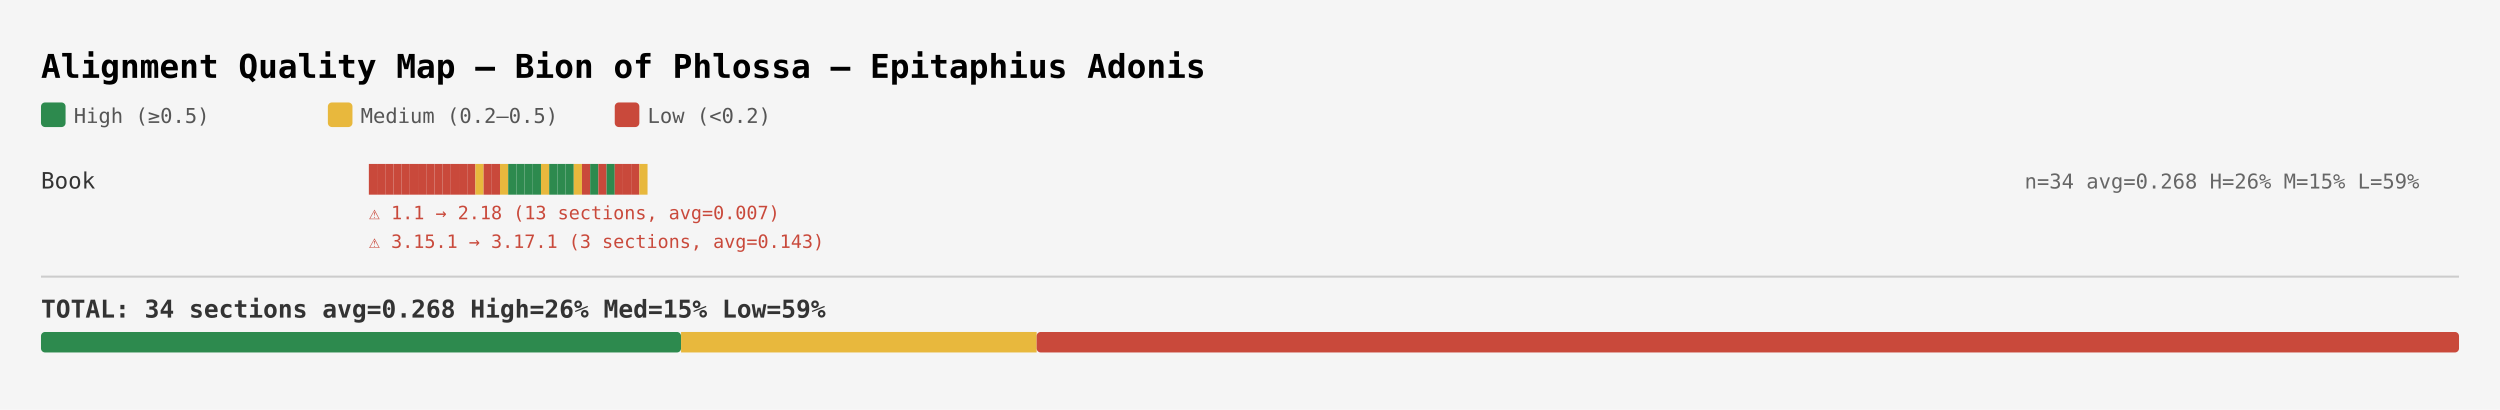
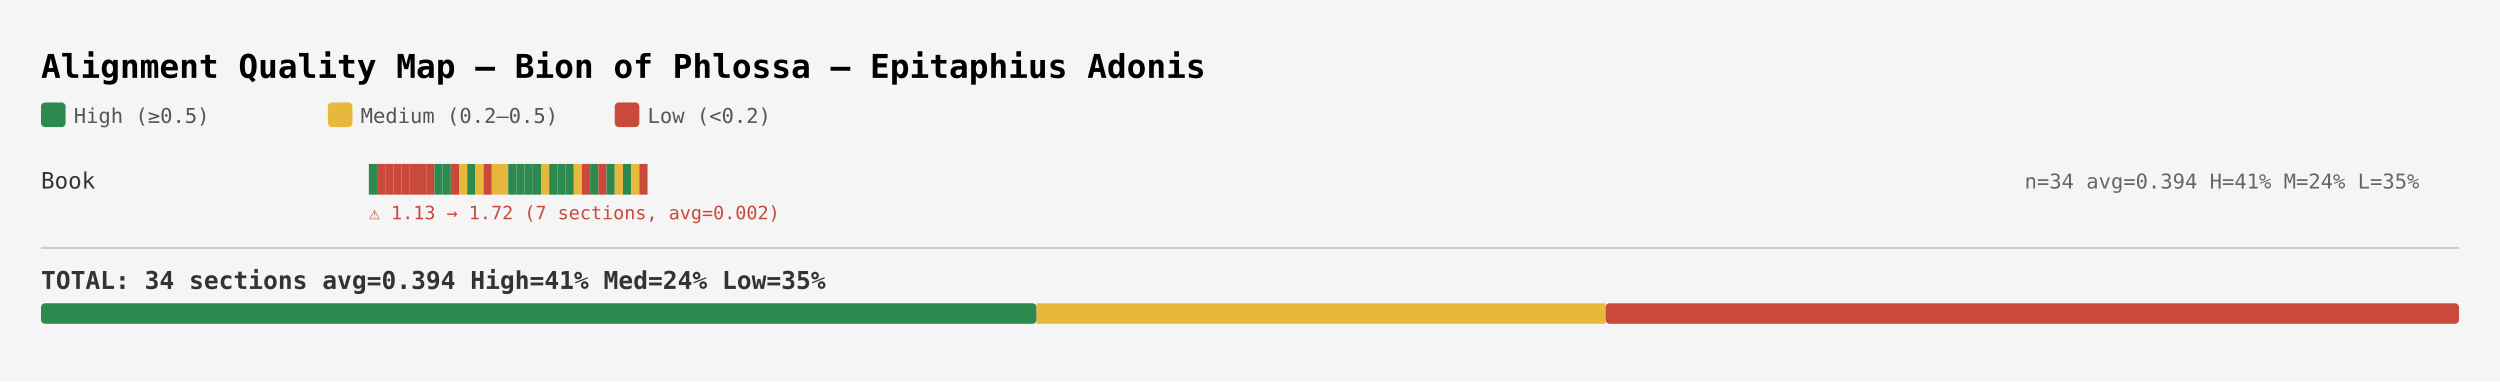
- <svg xmlns="http://www.w3.org/2000/svg" width="1220" height="200" viewBox="0 0 1220 200">
-   <rect width="1220" height="200" fill="#f5f5f5" />
+ <svg xmlns="http://www.w3.org/2000/svg" width="1220" height="186" viewBox="0 0 1220 186">
+   <rect width="1220" height="186" fill="#f5f5f5" />
  <style>
  text { font-family: "SF Mono", "Menlo", "Monaco", monospace; }
  .title { font-size: 16px; font-weight: bold; }
  .subtitle { font-size: 11px; fill: #888; }
  .label { font-size: 11px; fill: #333; }
  .stats { font-size: 10px; fill: #666; }
  .warn { font-size: 9px; fill: #c9493b; }
  .total { font-size: 12px; font-weight: bold; fill: #333; }
  .legend-text { font-size: 10px; fill: #555; }
</style>
  <text x="20" y="38" class="title">Alignment Quality Map — Bion of Phlossa — Epitaphius Adonis</text>
  <rect x="20" y="50" width="12" height="12" fill="#2d8a4e" rx="2" />
  <text x="36" y="60" class="legend-text">High (≥0.5)</text>
  <rect x="160" y="50" width="12" height="12" fill="#e8b83d" rx="2" />
  <text x="176" y="60" class="legend-text">Medium (0.2–0.5)</text>
  <rect x="300" y="50" width="12" height="12" fill="#c9493b" rx="2" />
  <text x="316" y="60" class="legend-text">Low (&lt;0.2)</text>
  <text x="20" y="92" class="label">Book </text>
-   <text x="988" y="92" class="stats">n=34  avg=0.268  H=26%  M=15%  L=59%</text>
+   <text x="988" y="92" class="stats">n=34  avg=0.394  H=41%  M=24%  L=35%</text>
  <a href="tlg0036.tlg001.perseus-eng80.html#s1-1">
-     <rect x="180" y="80" width="4" height="15" fill="#c9493b" />
+     <rect x="180" y="80" width="4" height="15" fill="#2d8a4e" />
  </a>
  <a href="tlg0036.tlg001.perseus-eng80.html#s1-13">
    <rect x="184" y="80" width="4" height="15" fill="#c9493b" />
  </a>
  <a href="tlg0036.tlg001.perseus-eng80.html#s1-23">
    <rect x="188" y="80" width="4" height="15" fill="#c9493b" />
  </a>
  <a href="tlg0036.tlg001.perseus-eng80.html#s1-31">
    <rect x="192" y="80" width="4" height="15" fill="#c9493b" />
  </a>
  <a href="tlg0036.tlg001.perseus-eng80.html#s1-39">
    <rect x="196" y="80" width="4" height="15" fill="#c9493b" />
  </a>
  <a href="tlg0036.tlg001.perseus-eng80.html#s1-54">
    <rect x="200" y="80" width="4" height="15" fill="#c9493b" />
  </a>
  <a href="tlg0036.tlg001.perseus-eng80.html#s1-64">
    <rect x="204" y="80" width="4" height="15" fill="#c9493b" />
  </a>
  <a href="tlg0036.tlg001.perseus-eng80.html#s1-72">
    <rect x="208" y="80" width="4" height="15" fill="#c9493b" />
  </a>
  <a href="tlg0036.tlg001.perseus-eng80.html#s1-80">
-     <rect x="212" y="80" width="4" height="15" fill="#c9493b" />
+     <rect x="212" y="80" width="4" height="15" fill="#2d8a4e" />
  </a>
  <a href="tlg0036.tlg001.perseus-eng80.html#s1-91">
-     <rect x="216" y="80" width="4" height="15" fill="#c9493b" />
+     <rect x="216" y="80" width="4" height="15" fill="#2d8a4e" />
  </a>
  <a href="tlg0036.tlg001.perseus-eng80.html#s2-1">
    <rect x="220" y="80" width="4" height="15" fill="#c9493b" />
  </a>
  <a href="tlg0036.tlg001.perseus-eng80.html#s2-10">
-     <rect x="224" y="80" width="4" height="15" fill="#c9493b" />
+     <rect x="224" y="80" width="4" height="15" fill="#e8b83d" />
  </a>
  <a href="tlg0036.tlg001.perseus-eng80.html#s2-18">
-     <rect x="228" y="80" width="4" height="15" fill="#c9493b" />
+     <rect x="228" y="80" width="4" height="15" fill="#2d8a4e" />
  </a>
  <a href="tlg0036.tlg001.perseus-eng80.html#s2-27">
    <rect x="232" y="80" width="4" height="15" fill="#e8b83d" />
  </a>
  <a href="tlg0036.tlg001.perseus-eng80.html#s3-3-1">
    <rect x="236" y="80" width="4" height="15" fill="#c9493b" />
  </a>
  <a href="tlg0036.tlg001.perseus-eng80.html#s3-3-9">
-     <rect x="240" y="80" width="4" height="15" fill="#c9493b" />
+     <rect x="240" y="80" width="4" height="15" fill="#e8b83d" />
  </a>
  <a href="tlg0036.tlg001.perseus-eng80.html#s3-4-1">
    <rect x="244" y="80" width="4" height="15" fill="#e8b83d" />
  </a>
  <a href="tlg0036.tlg001.perseus-eng80.html#s3-4-12">
    <rect x="248" y="80" width="4" height="15" fill="#2d8a4e" />
  </a>
  <a href="tlg0036.tlg001.perseus-eng80.html#s3-5-1">
    <rect x="252" y="80" width="4" height="15" fill="#2d8a4e" />
  </a>
  <a href="tlg0036.tlg001.perseus-eng80.html#s3-5-9">
    <rect x="256" y="80" width="4" height="15" fill="#2d8a4e" />
  </a>
  <a href="tlg0036.tlg001.perseus-eng80.html#s3-6-1">
    <rect x="260" y="80" width="4" height="15" fill="#2d8a4e" />
  </a>
  <a href="tlg0036.tlg001.perseus-eng80.html#s3-7-1">
    <rect x="264" y="80" width="4" height="15" fill="#e8b83d" />
  </a>
  <a href="tlg0036.tlg001.perseus-eng80.html#s3-7-9">
    <rect x="268" y="80" width="4" height="15" fill="#2d8a4e" />
  </a>
  <a href="tlg0036.tlg001.perseus-eng80.html#s3-8-1">
    <rect x="272" y="80" width="4" height="15" fill="#2d8a4e" />
  </a>
  <a href="tlg0036.tlg001.perseus-eng80.html#s3-9-1">
    <rect x="276" y="80" width="4" height="15" fill="#2d8a4e" />
  </a>
  <a href="tlg0036.tlg001.perseus-eng80.html#s3-10-1">
    <rect x="280" y="80" width="4" height="15" fill="#e8b83d" />
  </a>
  <a href="tlg0036.tlg001.perseus-eng80.html#s3-11-1">
    <rect x="284" y="80" width="4" height="15" fill="#c9493b" />
  </a>
  <a href="tlg0036.tlg001.perseus-eng80.html#s3-12-1">
    <rect x="288" y="80" width="4" height="15" fill="#2d8a4e" />
  </a>
  <a href="tlg0036.tlg001.perseus-eng80.html#s3-13-1">
    <rect x="292" y="80" width="4" height="15" fill="#c9493b" />
  </a>
  <a href="tlg0036.tlg001.perseus-eng80.html#s3-14-1">
    <rect x="296" y="80" width="4" height="15" fill="#2d8a4e" />
  </a>
  <a href="tlg0036.tlg001.perseus-eng80.html#s3-15-1">
-     <rect x="300" y="80" width="4" height="15" fill="#c9493b" />
+     <rect x="300" y="80" width="4" height="15" fill="#e8b83d" />
  </a>
  <a href="tlg0036.tlg001.perseus-eng80.html#s3-16-1">
-     <rect x="304" y="80" width="4" height="15" fill="#c9493b" />
+     <rect x="304" y="80" width="4" height="15" fill="#2d8a4e" />
  </a>
  <a href="tlg0036.tlg001.perseus-eng80.html#s3-17-1">
-     <rect x="308" y="80" width="4" height="15" fill="#c9493b" />
+     <rect x="308" y="80" width="4" height="15" fill="#e8b83d" />
  </a>
  <a href="tlg0036.tlg001.perseus-eng80.html#s3-18-1">
-     <rect x="312" y="80" width="4" height="15" fill="#e8b83d" />
+     <rect x="312" y="80" width="4" height="15" fill="#c9493b" />
  </a>
-   <text x="180" y="107" class="warn">⚠ 1.1 → 2.18  (13 sections, avg=0.007)</text>
-   <text x="180" y="121" class="warn">⚠ 3.15.1 → 3.17.1  (3 sections, avg=0.143)</text>
-   <line x1="20" y1="135" x2="1200" y2="135" stroke="#ccc" stroke-width="1" />
-   <text x="20" y="155" class="total">TOTAL: 34 sections   avg=0.268   High=26%   Med=15%   Low=59%</text>
-   <rect x="20" y="162" width="312.353" height="10" fill="#2d8a4e" rx="2" />
-   <rect x="332.353" y="162" width="173.529" height="10" fill="#e8b83d" />
-   <rect x="505.882" y="162" width="694.118" height="10" fill="#c9493b" rx="2" />
+   <text x="180" y="107" class="warn">⚠ 1.13 → 1.72  (7 sections, avg=0.002)</text>
+   <line x1="20" y1="121" x2="1200" y2="121" stroke="#ccc" stroke-width="1" />
+   <text x="20" y="141" class="total">TOTAL: 34 sections   avg=0.394   High=41%   Med=24%   Low=35%</text>
+   <rect x="20" y="148" width="485.882" height="10" fill="#2d8a4e" rx="2" />
+   <rect x="505.882" y="148" width="277.647" height="10" fill="#e8b83d" />
+   <rect x="783.529" y="148" width="416.471" height="10" fill="#c9493b" rx="2" />
</svg>
